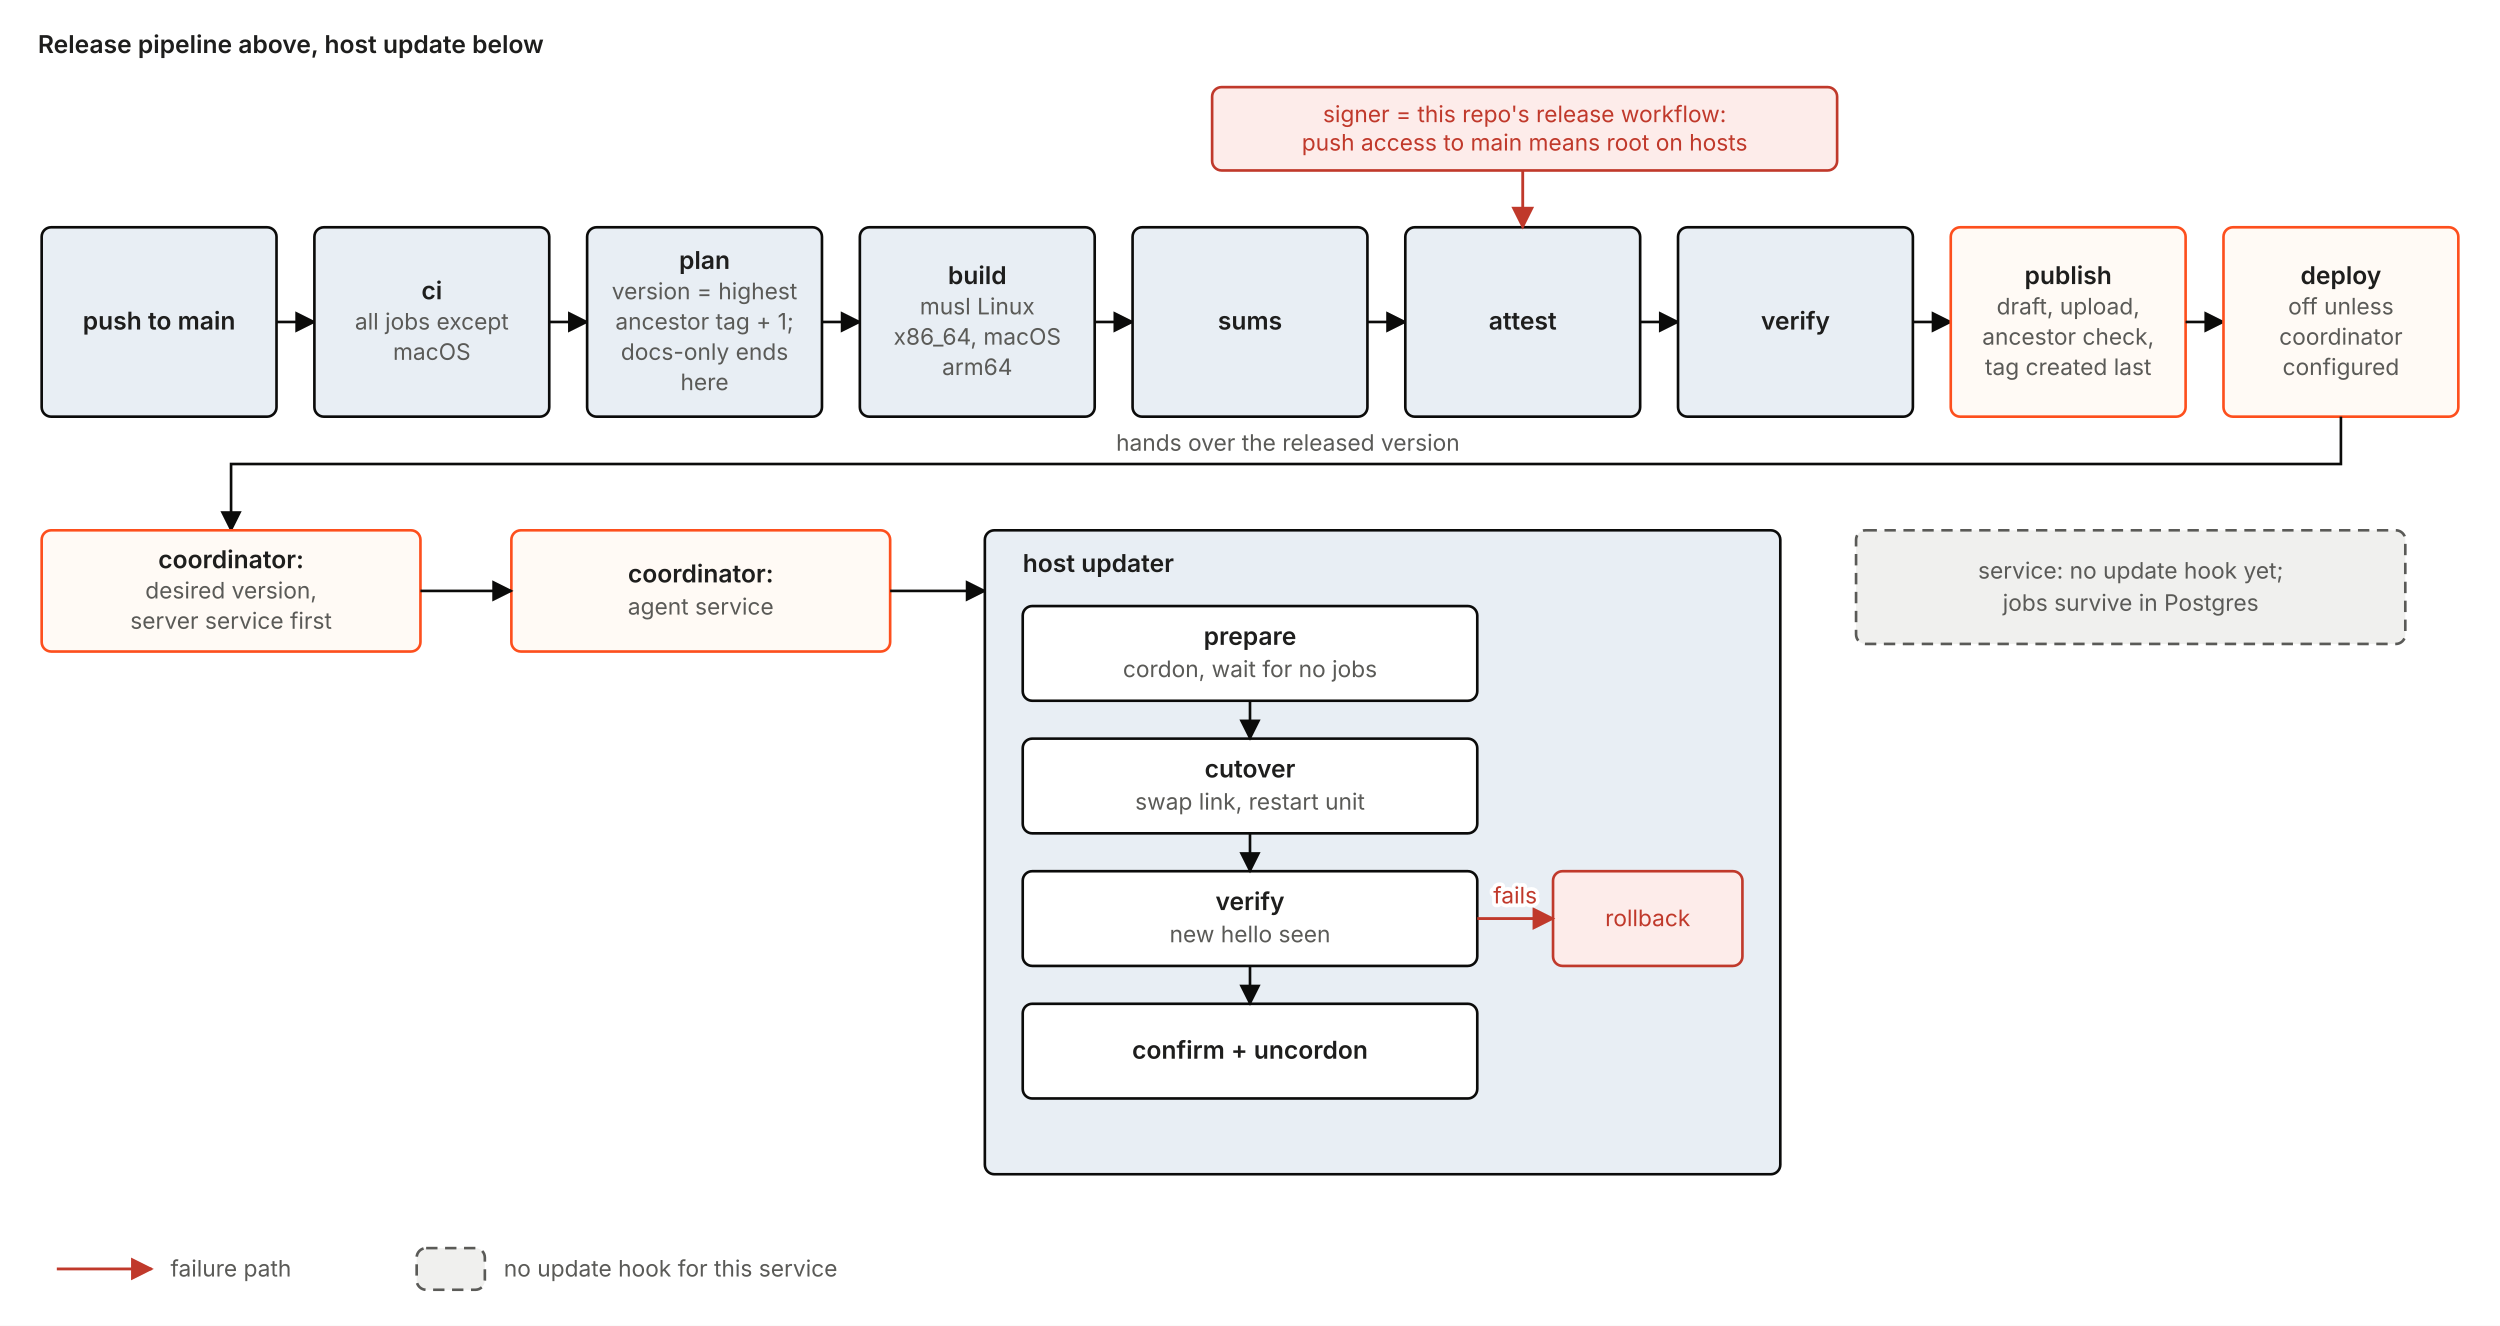
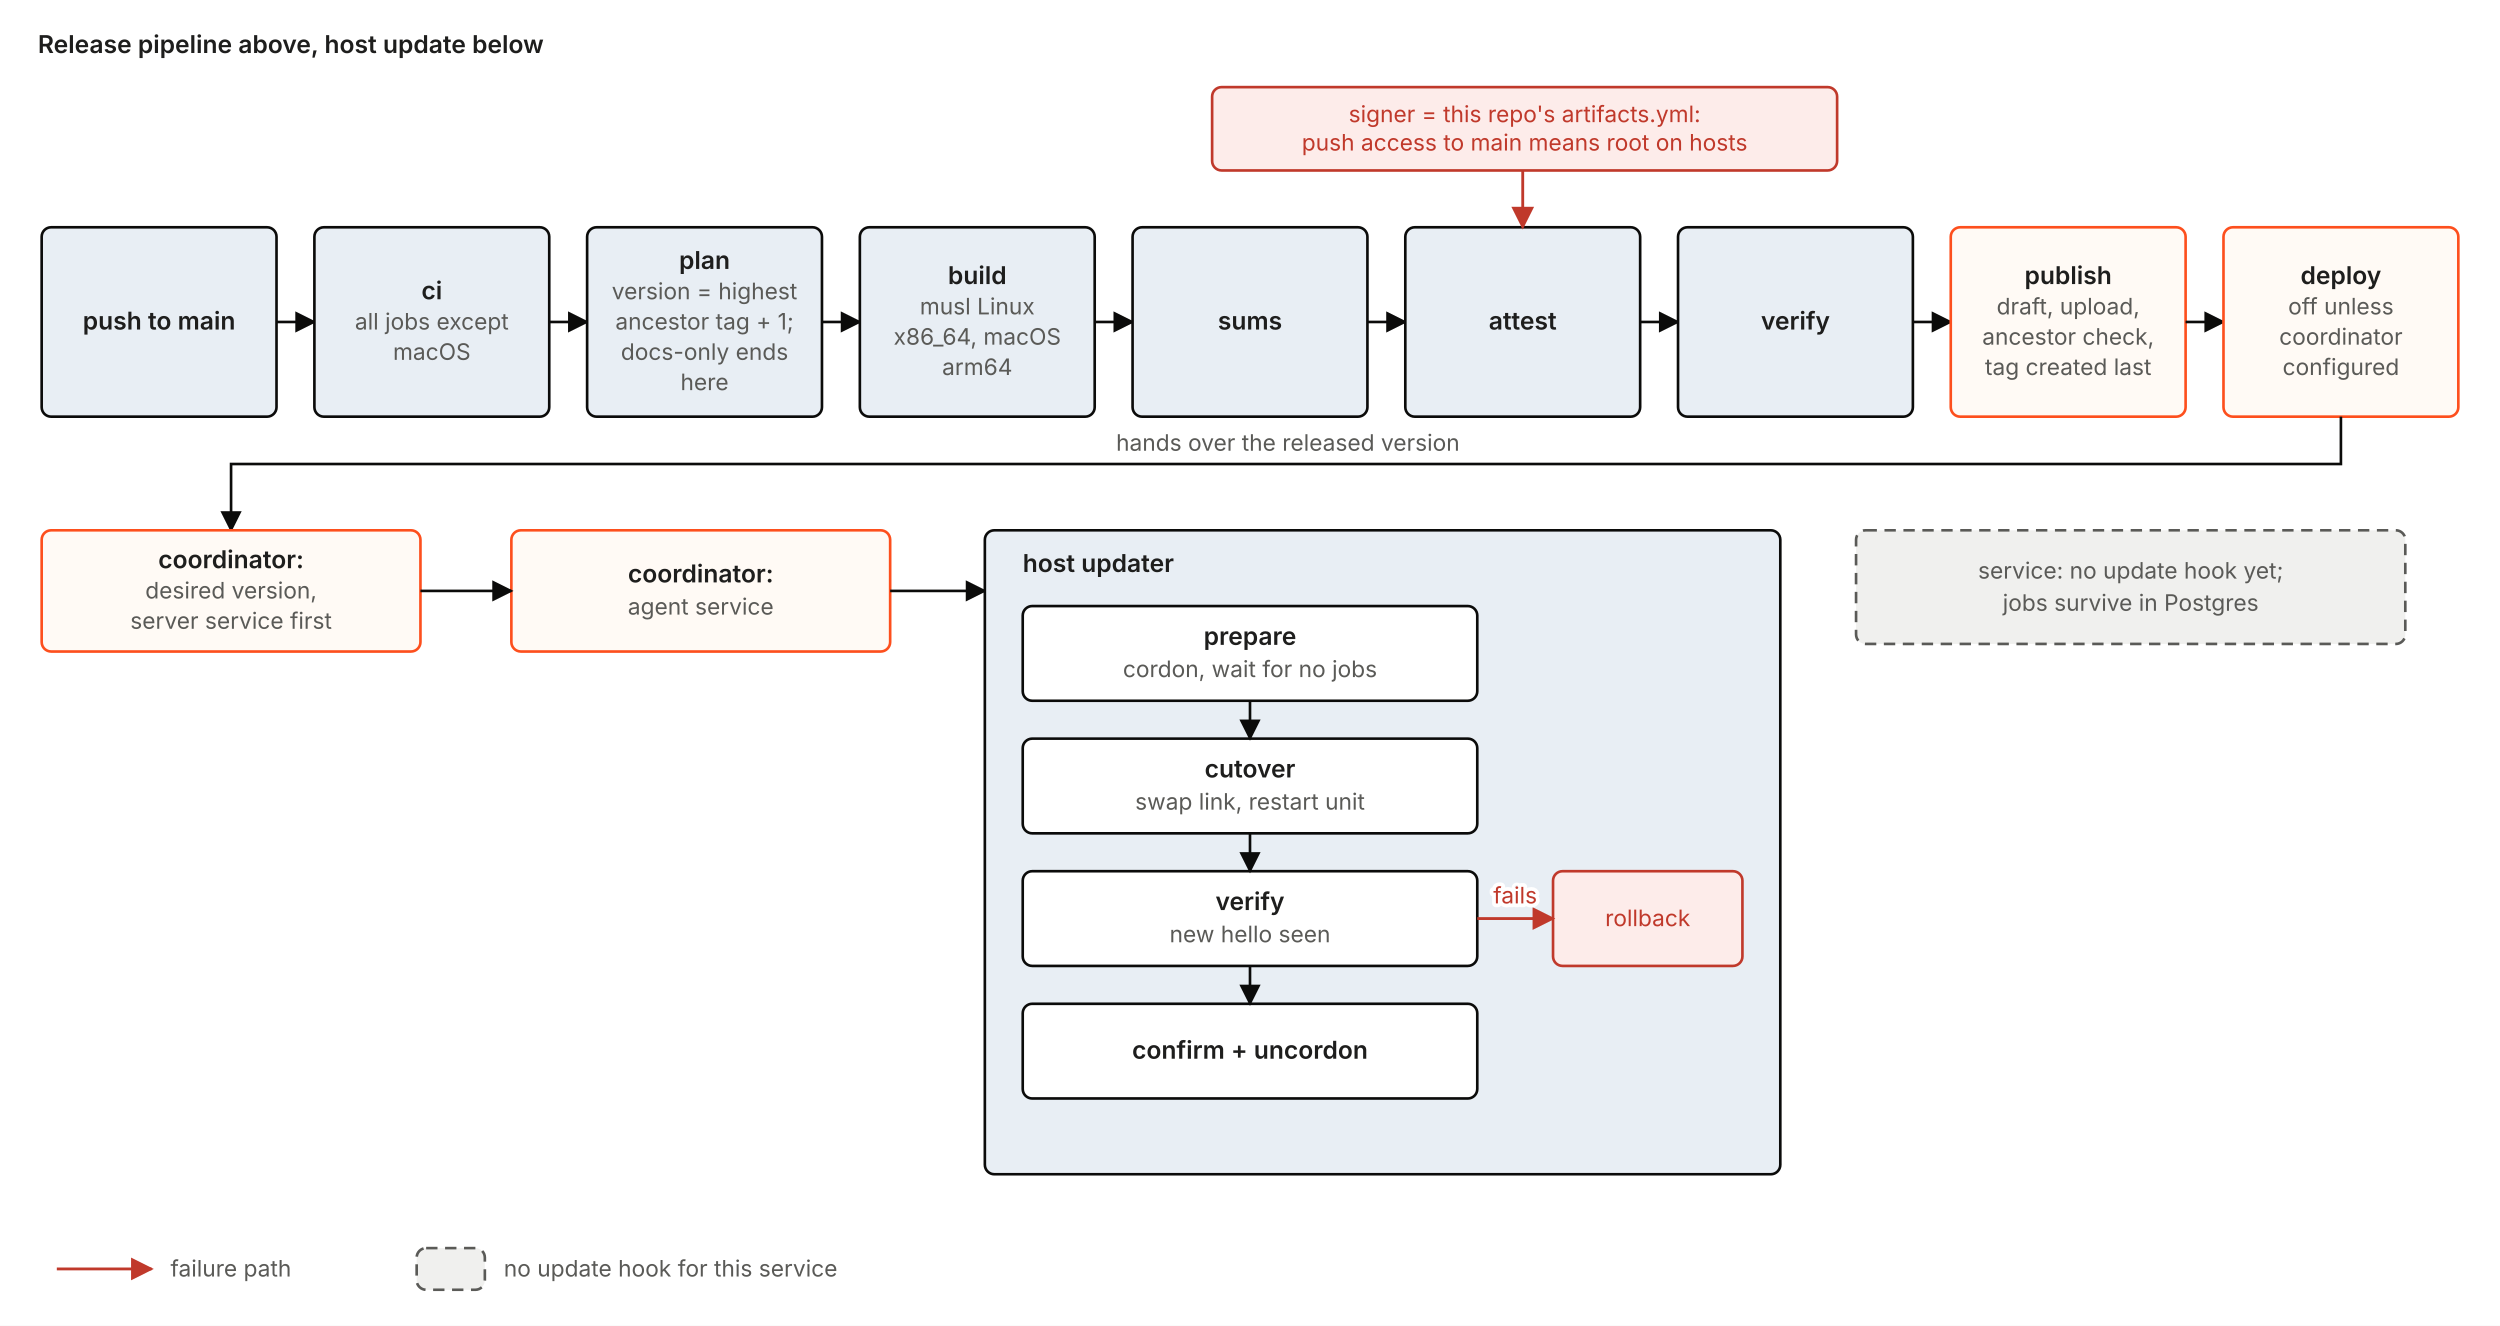
<svg xmlns="http://www.w3.org/2000/svg" viewBox="0 0 1320 700" width="1320" height="700" role="img" aria-label="Row one is the release pipeline from push to main to a deploy step; row two is the coordinator rolling the new version to the host updater, which prepares, cuts over, verifies and confirms, with rollback on a failed verify.">
  <defs>
    <marker id="release-update-ak" viewBox="0 0 10 10" refX="9" refY="5" markerWidth="8" markerHeight="8" orient="auto-start-reverse">
      <path d="M0,0 L10,5 L0,10 z" fill="#0B0B0A" />
    </marker>
    <marker id="release-update-ao" viewBox="0 0 10 10" refX="9" refY="5" markerWidth="8" markerHeight="8" orient="auto-start-reverse">
      <path d="M0,0 L10,5 L0,10 z" fill="#FD4F1D" />
    </marker>
    <marker id="release-update-ar" viewBox="0 0 10 10" refX="9" refY="5" markerWidth="8" markerHeight="8" orient="auto-start-reverse">
      <path d="M0,0 L10,5 L0,10 z" fill="#C0392B" />
    </marker>
  </defs>
  <style>
.box{fill:#FFFFFF;stroke:#0B0B0A;stroke-width:1.4}
.box-b{fill:#E8EEF4;stroke:#0B0B0A;stroke-width:1.4}
.box-o{fill:#FFFAF5;stroke:#FD4F1D;stroke-width:1.4}
.box-a{fill:#FD4F1D;stroke:#FD4F1D;stroke-width:1.4}
.box-t{fill:none;stroke:#FD4F1D;stroke-width:2}
.box-p{fill:none;stroke:#5A5A57;stroke-width:1.6;stroke-dasharray:7 5}
.box-g{fill:#F0F0EE;stroke:#5A5A57;stroke-width:1.4}
.box-gd{fill:#F0F0EE;stroke:#5A5A57;stroke-width:1.4;stroke-dasharray:6 4}
.box-r{fill:#FDECEA;stroke:#C0392B;stroke-width:1.4}
.box-rd{fill:#FFFFFF;stroke:#C0392B;stroke-width:1.4;stroke-dasharray:6 4}
.box-n{fill:#E6F4EA;stroke:#2E7D32;stroke-width:1.4}
.ln{stroke:#0B0B0A;fill:none;stroke-width:1.4}
.ln-d{stroke:#0B0B0A;fill:none;stroke-width:1.4;stroke-dasharray:6 4}
.ln-o{stroke:#FD4F1D;fill:none;stroke-width:1.6}
.ln-r{stroke:#C0392B;fill:none;stroke-width:1.5}
.ln-rd{stroke:#C0392B;fill:none;stroke-width:1.5;stroke-dasharray:6 4}
text{fill:#1E1E1D;font-family:system-ui,-apple-system,'Segoe UI',sans-serif;font-size:13px}
.b{font-weight:600}
.t-m{fill:#5A5A57;font-size:12px}
.t-r{fill:#C0392B;font-size:12px}
.t-w{fill:#FFFFFF;font-weight:600}
.lbl{paint-order:stroke;stroke:#FFFFFF;stroke-width:4px;stroke-linejoin:round}
</style>
  <rect x="0" y="0" width="1320" height="700" fill="#FFFFFF" />
  <text x="20" y="28" class="b" text-anchor="start" font-size="16">Release pipeline above, host update below</text>
  <rect x="22" y="120" width="124" height="100" rx="5" class="box-b" />
  <text x="84.0" y="174.0" class="b" text-anchor="middle">push to main</text>
  <path d="M146,170 L166,170" class="ln" marker-end="url(#release-update-ak)" />
  <rect x="166" y="120" width="124" height="100" rx="5" class="box-b" />
  <text x="228.0" y="158.0" class="b" text-anchor="middle">ci</text>
  <text x="228.0" y="174.0" class="t-m" text-anchor="middle">all jobs except</text>
  <text x="228.0" y="190.0" class="t-m" text-anchor="middle">macOS</text>
  <path d="M290,170 L310,170" class="ln" marker-end="url(#release-update-ak)" />
  <rect x="310" y="120" width="124" height="100" rx="5" class="box-b" />
  <text x="372.0" y="142.0" class="b" text-anchor="middle">plan</text>
  <text x="372.0" y="158.0" class="t-m" text-anchor="middle">version = highest</text>
  <text x="372.0" y="174.0" class="t-m" text-anchor="middle">ancestor tag + 1;</text>
  <text x="372.0" y="190.0" class="t-m" text-anchor="middle">docs-only ends</text>
  <text x="372.0" y="206.0" class="t-m" text-anchor="middle">here</text>
  <path d="M434,170 L454,170" class="ln" marker-end="url(#release-update-ak)" />
  <rect x="454" y="120" width="124" height="100" rx="5" class="box-b" />
  <text x="516.0" y="150.0" class="b" text-anchor="middle">build</text>
  <text x="516.0" y="166.0" class="t-m" text-anchor="middle">musl Linux</text>
  <text x="516.0" y="182.0" class="t-m" text-anchor="middle">x86_64, macOS</text>
  <text x="516.0" y="198.0" class="t-m" text-anchor="middle">arm64</text>
  <path d="M578,170 L598,170" class="ln" marker-end="url(#release-update-ak)" />
  <rect x="598" y="120" width="124" height="100" rx="5" class="box-b" />
  <text x="660.0" y="174.0" class="b" text-anchor="middle">sums</text>
  <path d="M722,170 L742,170" class="ln" marker-end="url(#release-update-ak)" />
  <rect x="742" y="120" width="124" height="100" rx="5" class="box-b" />
  <text x="804.0" y="174.0" class="b" text-anchor="middle">attest</text>
  <path d="M866,170 L886,170" class="ln" marker-end="url(#release-update-ak)" />
  <rect x="886" y="120" width="124" height="100" rx="5" class="box-b" />
  <text x="948.0" y="174.0" class="b" text-anchor="middle">verify</text>
  <path d="M1010,170 L1030,170" class="ln" marker-end="url(#release-update-ak)" />
  <rect x="1030" y="120" width="124" height="100" rx="5" class="box-o" />
  <text x="1092.0" y="150.0" class="b" text-anchor="middle">publish</text>
  <text x="1092.0" y="166.0" class="t-m" text-anchor="middle">draft, upload,</text>
  <text x="1092.0" y="182.0" class="t-m" text-anchor="middle">ancestor check,</text>
  <text x="1092.0" y="198.0" class="t-m" text-anchor="middle">tag created last</text>
  <path d="M1154,170 L1174,170" class="ln" marker-end="url(#release-update-ak)" />
  <rect x="1174" y="120" width="124" height="100" rx="5" class="box-o" />
  <text x="1236.0" y="150.0" class="b" text-anchor="middle">deploy</text>
  <text x="1236.0" y="166.0" class="t-m" text-anchor="middle">off unless</text>
  <text x="1236.0" y="182.0" class="t-m" text-anchor="middle">coordinator</text>
  <text x="1236.0" y="198.0" class="t-m" text-anchor="middle">configured</text>
  <rect x="640" y="46" width="330" height="44" rx="5" class="box-r" />
-   <text x="805.0" y="64.5" class="t-r" text-anchor="middle">signer = this repo's release workflow:</text>
+   <text x="805.0" y="64.5" class="t-r" text-anchor="middle">signer = this repo's artifacts.yml:</text>
  <text x="805.0" y="79.5" class="t-r" text-anchor="middle">push access to main means root on hosts</text>
  <path d="M804,90 L804,120" class="ln-r" marker-end="url(#release-update-ar)" />
  <path d="M1236,220 L1236,245 L122,245 L122,280" class="ln" marker-end="url(#release-update-ak)" />
  <text x="680" y="238" class="t-m lbl" text-anchor="middle">hands over the released version</text>
  <rect x="22" y="280" width="200" height="64" rx="5" class="box-o" />
  <text x="122.0" y="300.0" class="b" text-anchor="middle">coordinator:</text>
  <text x="122.0" y="316.0" class="t-m" text-anchor="middle">desired version,</text>
  <text x="122.0" y="332.0" class="t-m" text-anchor="middle">server service first</text>
  <rect x="270" y="280" width="200" height="64" rx="5" class="box-o" />
  <text x="370.0" y="307.5" class="b" text-anchor="middle">coordinator:</text>
  <text x="370.0" y="324.5" class="t-m" text-anchor="middle">agent service</text>
  <path d="M222,312 L270,312" class="ln" marker-end="url(#release-update-ak)" />
  <path d="M470,312 L520,312" class="ln" marker-end="url(#release-update-ak)" />
  <rect x="520" y="280" width="420" height="340" rx="5" class="box-b" />
  <text x="540" y="302" class="b" text-anchor="start">host updater</text>
  <rect x="540" y="320" width="240" height="50" rx="5" class="box" />
  <text x="660.0" y="340.5" class="b" text-anchor="middle">prepare</text>
  <text x="660.0" y="357.5" class="t-m" text-anchor="middle">cordon, wait for no jobs</text>
  <rect x="540" y="390" width="240" height="50" rx="5" class="box" />
  <text x="660.0" y="410.5" class="b" text-anchor="middle">cutover</text>
  <text x="660.0" y="427.5" class="t-m" text-anchor="middle">swap link, restart unit</text>
  <rect x="540" y="460" width="240" height="50" rx="5" class="box" />
  <text x="660.0" y="480.5" class="b" text-anchor="middle">verify</text>
  <text x="660.0" y="497.5" class="t-m" text-anchor="middle">new hello seen</text>
  <rect x="540" y="530" width="240" height="50" rx="5" class="box" />
  <text x="660.0" y="559.0" class="b" text-anchor="middle">confirm + uncordon</text>
  <path d="M660,370 L660,390" class="ln" marker-end="url(#release-update-ak)" />
  <path d="M660,440 L660,460" class="ln" marker-end="url(#release-update-ak)" />
  <path d="M660,510 L660,530" class="ln" marker-end="url(#release-update-ak)" />
  <rect x="820" y="460" width="100" height="50" rx="5" class="box-r" />
  <text x="870.0" y="489.0" class="t-r" text-anchor="middle">rollback</text>
  <path d="M780,485 L820,485" class="ln-r" marker-end="url(#release-update-ar)" />
  <text x="800" y="477" class="t-r lbl" text-anchor="middle">fails</text>
  <rect x="980" y="280" width="290" height="60" rx="5" class="box-gd" />
  <text x="1125.0" y="305.5" class="t-m" text-anchor="middle">service: no update hook yet;</text>
  <text x="1125.0" y="322.5" class="t-m" text-anchor="middle">jobs survive in Postgres</text>
  <path d="M30,670 L80,670" class="ln-r" marker-end="url(#release-update-ar)" />
  <text x="90" y="674" class="t-m" text-anchor="start">failure path</text>
  <rect x="220" y="659" width="36" height="22" rx="5" class="box-gd" />
  <text x="266" y="674" class="t-m" text-anchor="start">no update hook for this service</text>
</svg>
